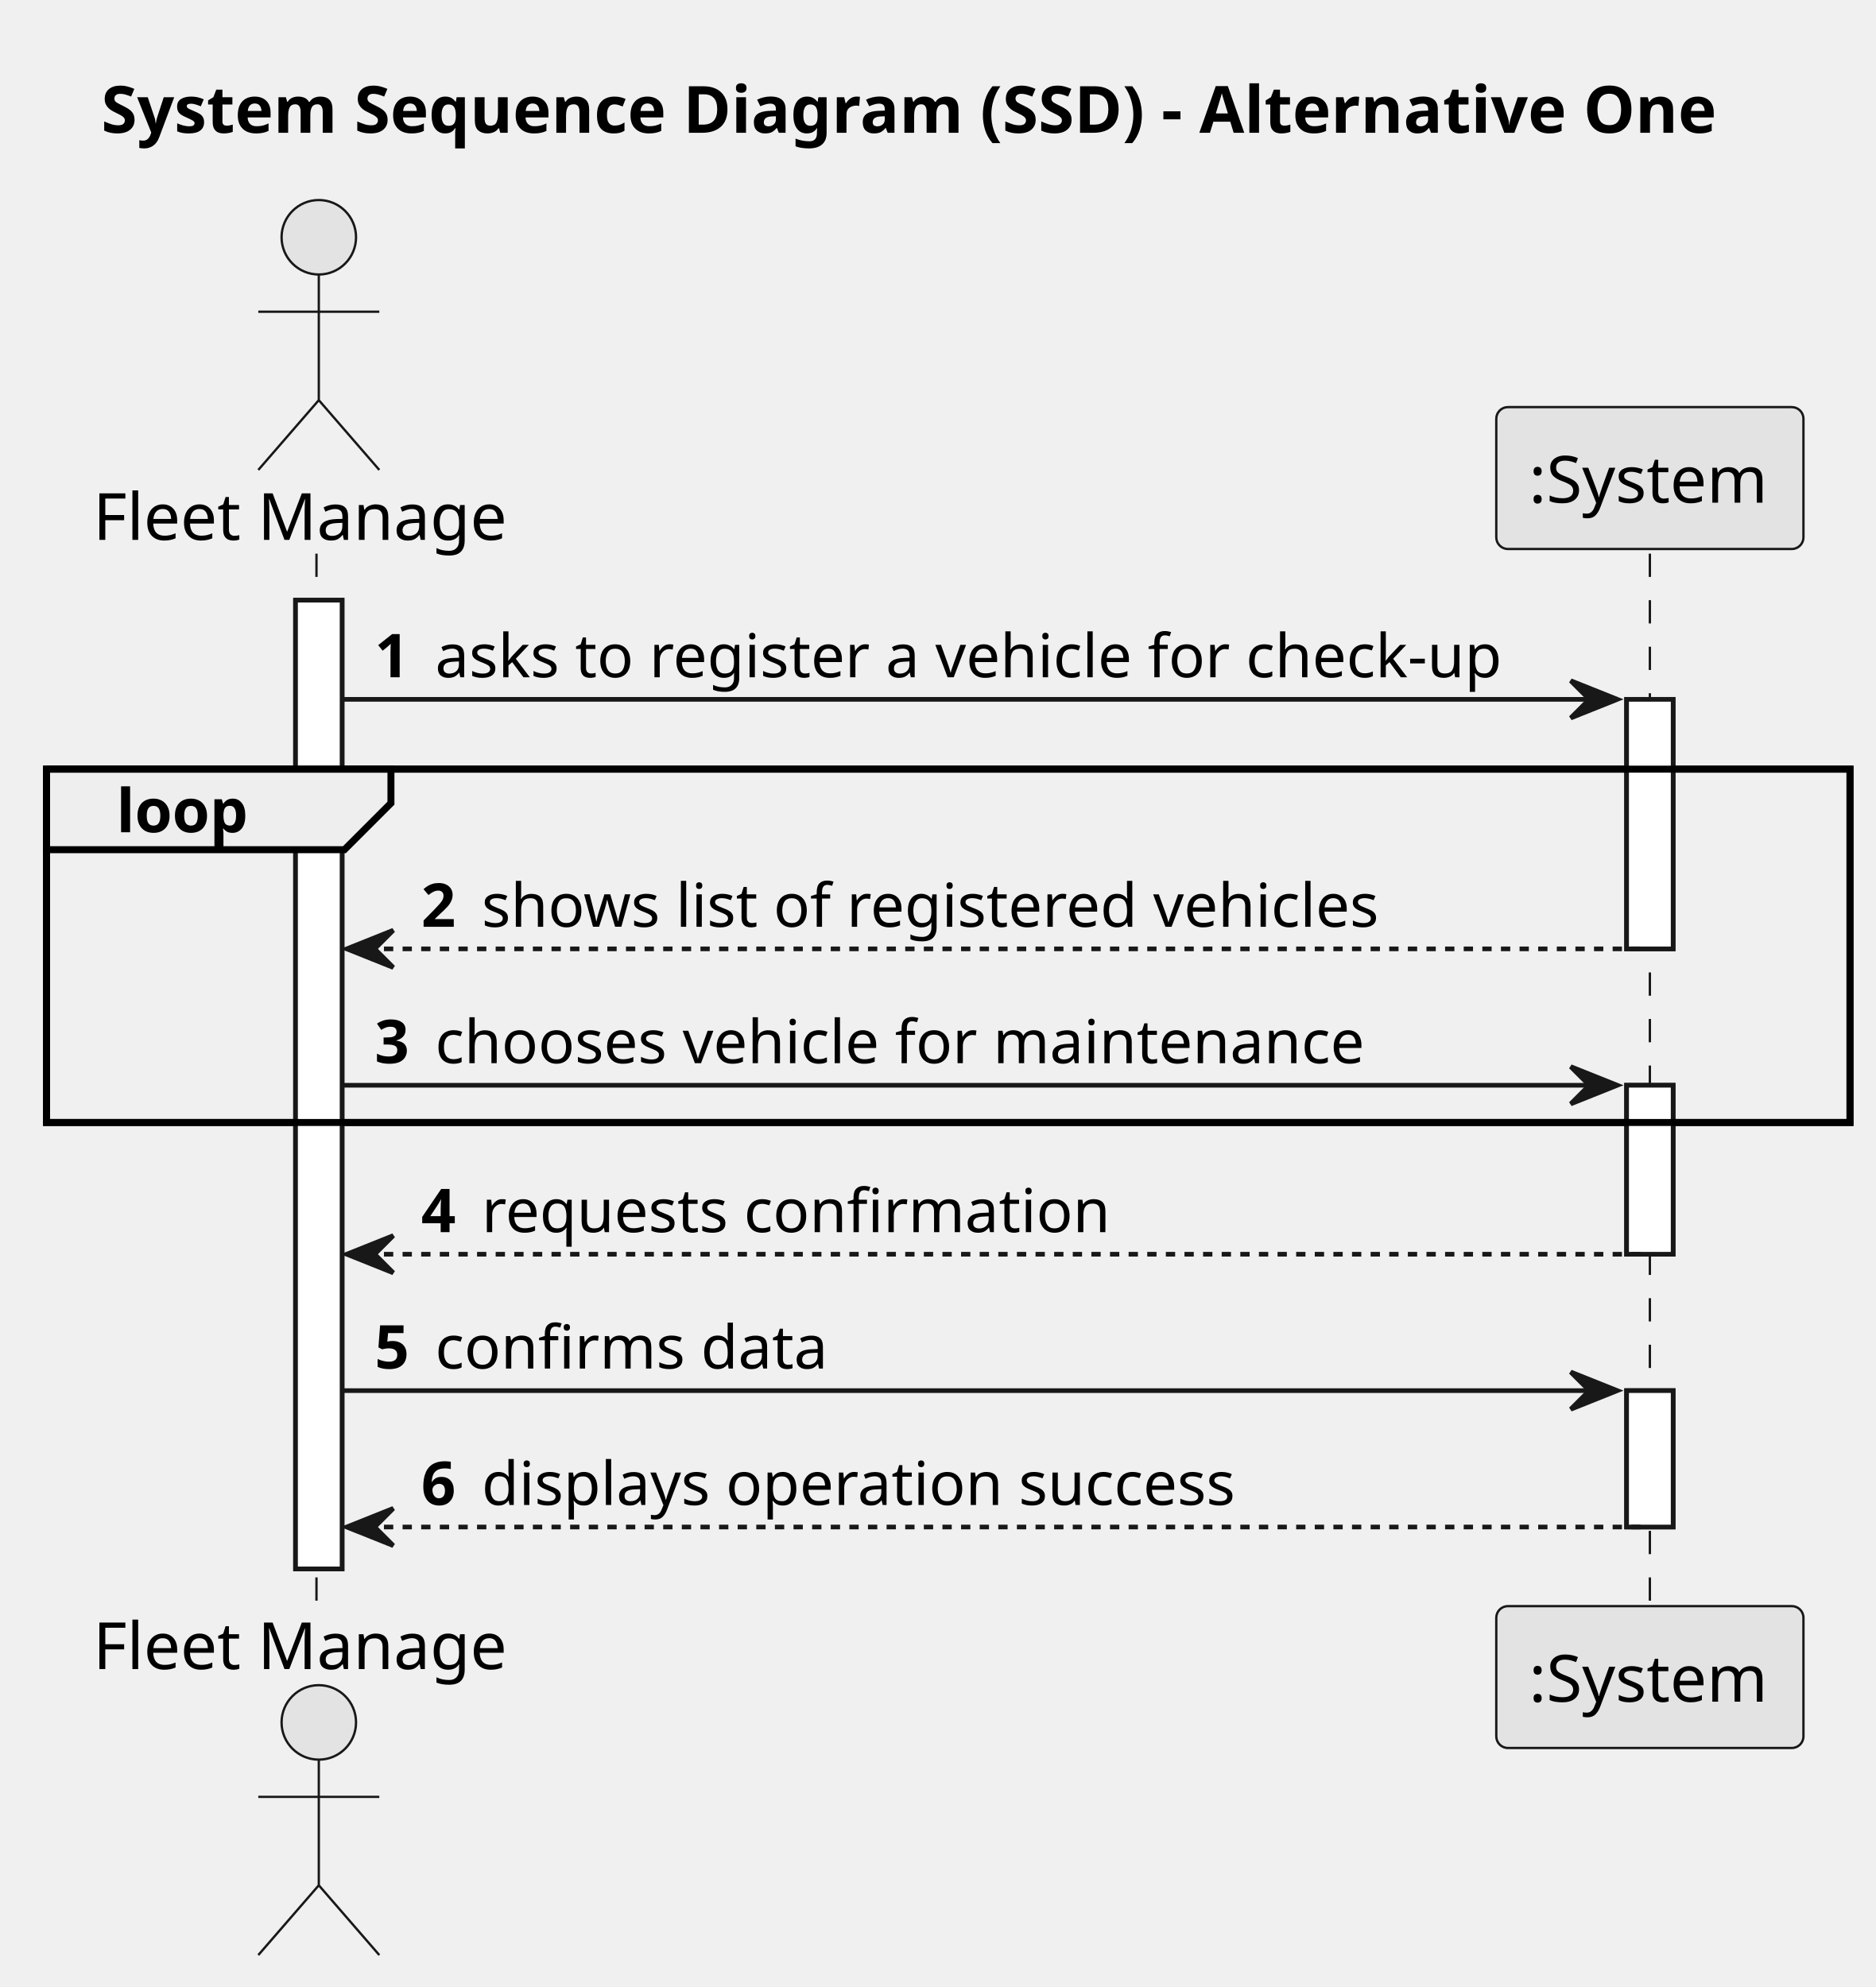
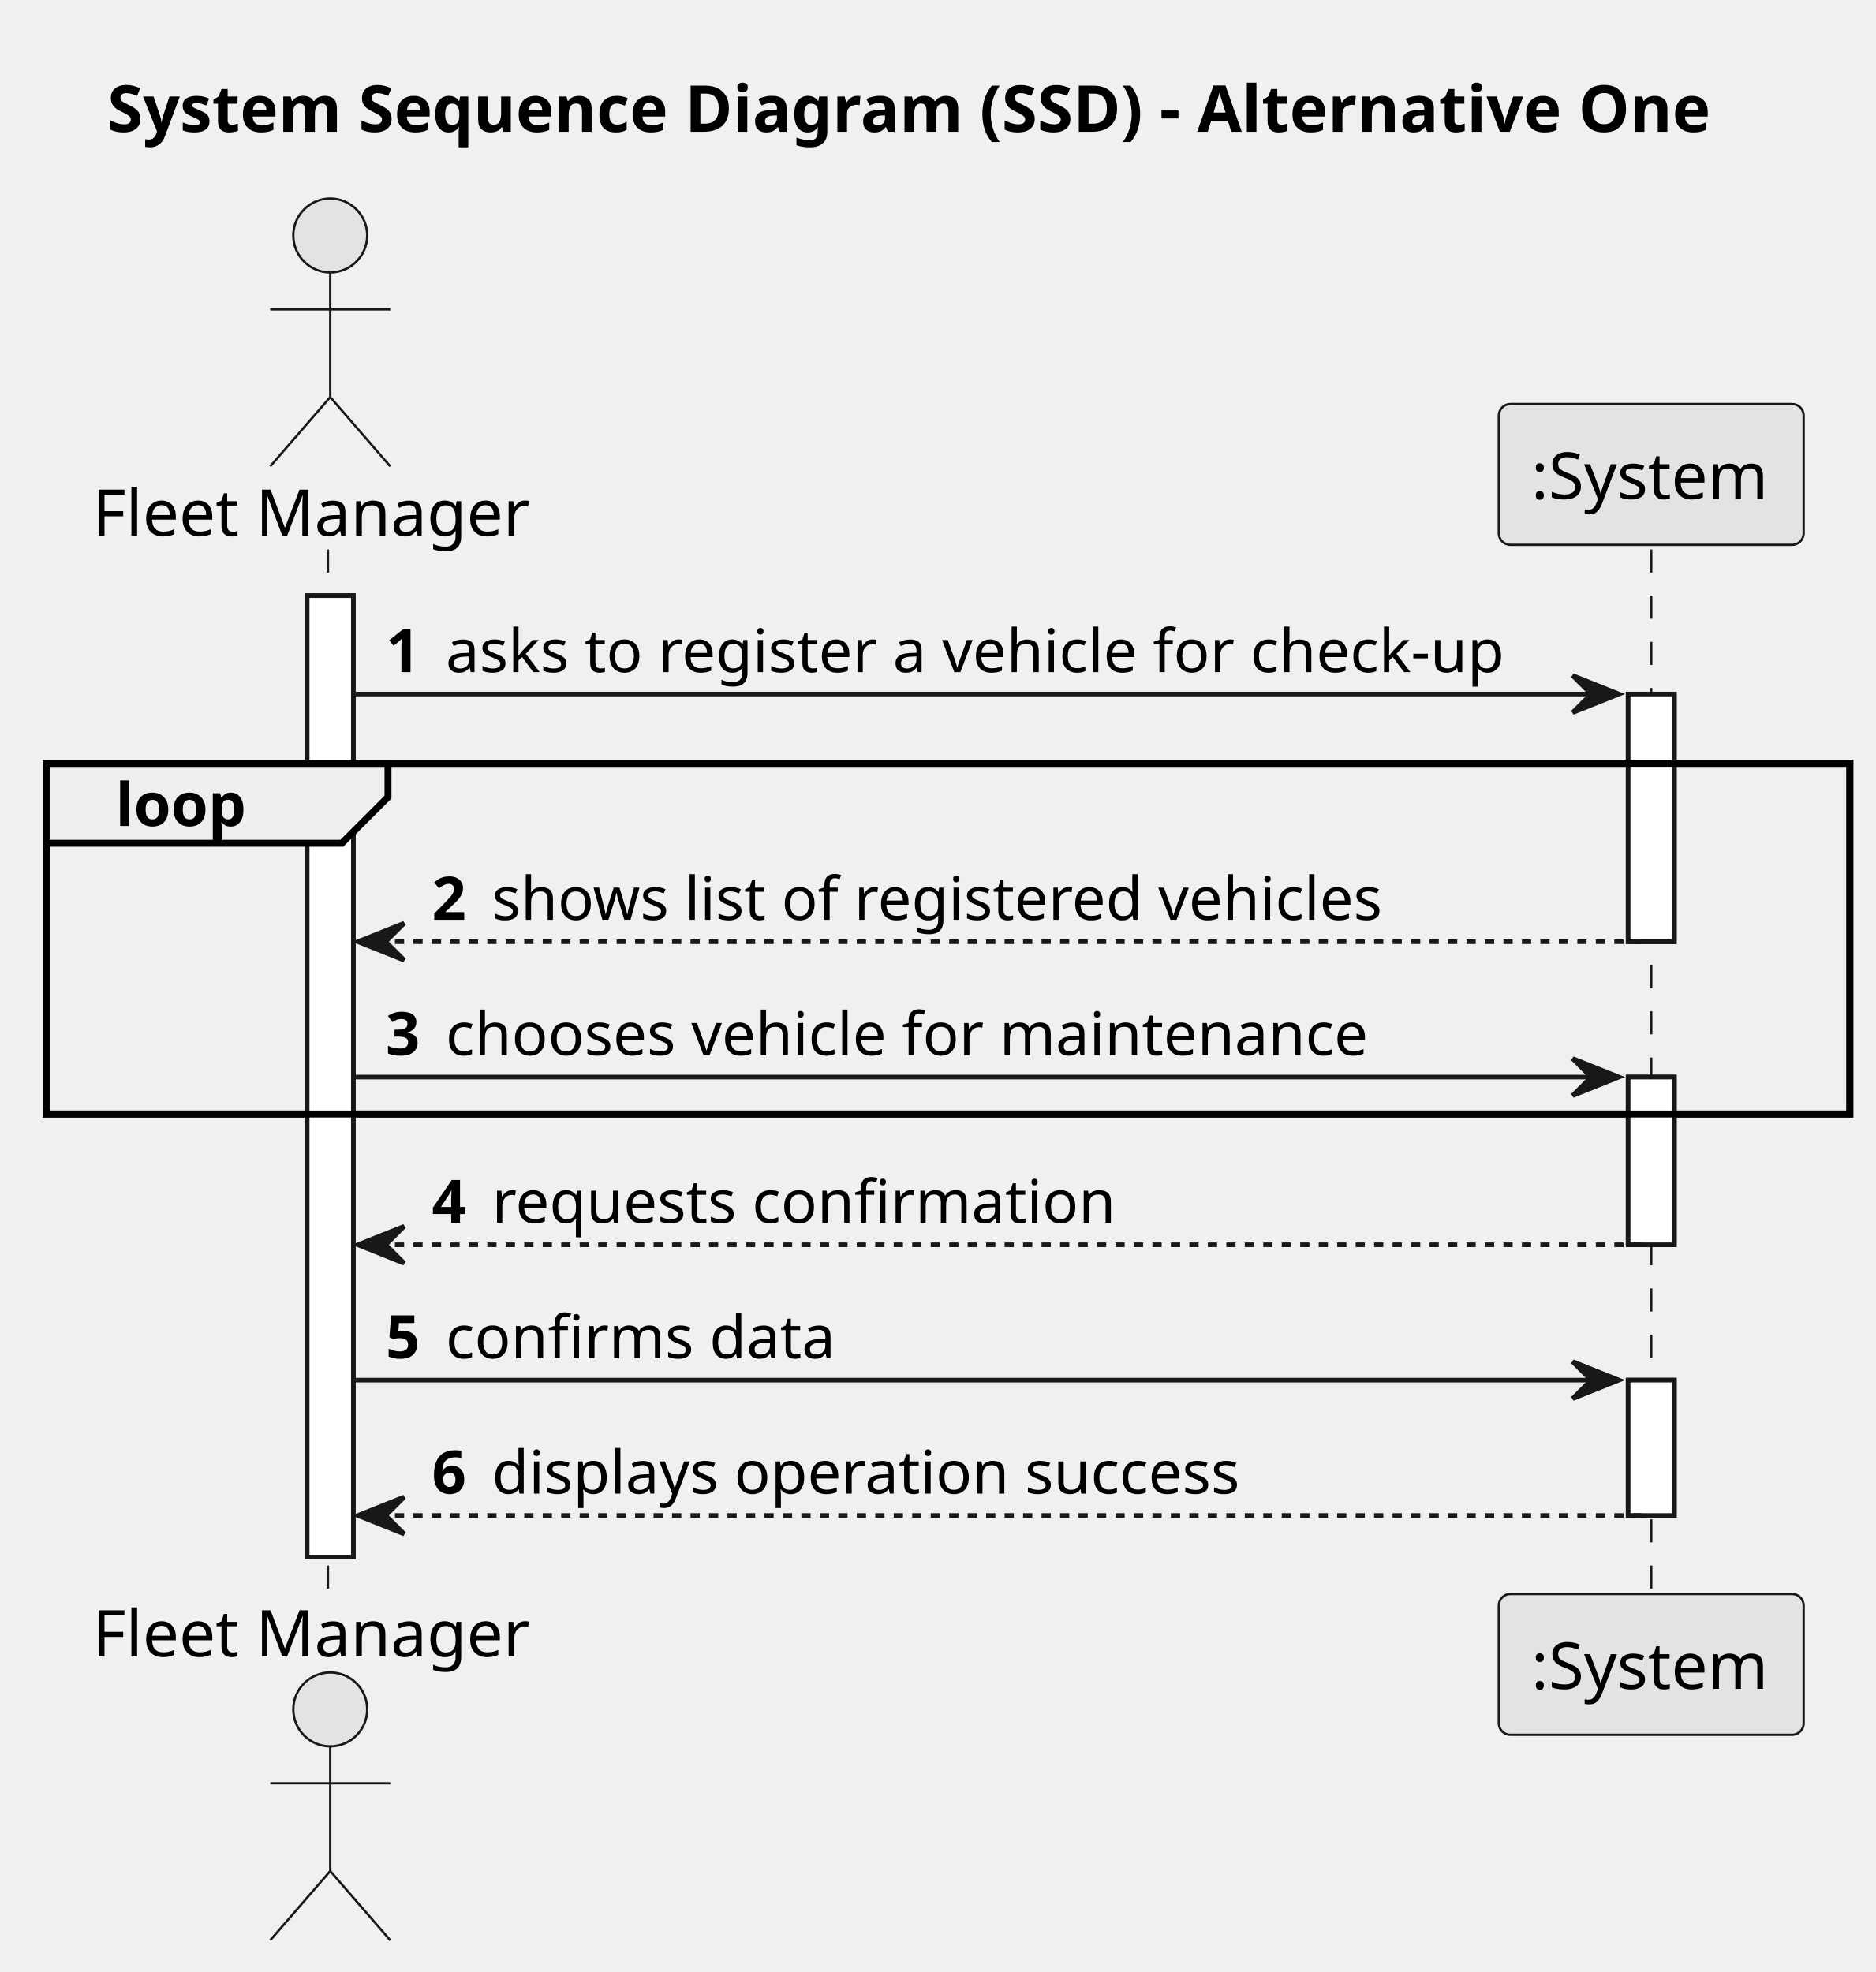
- <svg xmlns="http://www.w3.org/2000/svg" contentStyleType="text/css" height="427px" preserveAspectRatio="none" style="width:403px;height:427px;background:#FFFFFF;" version="1.1" viewBox="0 0 403 427" width="403px" zoomAndPan="magnify">
+ <svg xmlns="http://www.w3.org/2000/svg" contentStyleType="text/css" height="427px" preserveAspectRatio="none" style="width:406px;height:427px;background:#FFFFFF;" version="1.1" viewBox="0 0 406 427" width="406px" zoomAndPan="magnify">
  <defs />
  <g>
-     <text fill="#000000" font-family="sans-serif" font-size="14" font-weight="bold" lengthAdjust="spacing" textLength="363" x="21.75" y="28.535">System Sequence Diagram (SSD) - Alternative One</text>
-     <rect fill="#FFFFFF" height="208.174" style="stroke:#181818;stroke-width:1.0;" width="10" x="63.5" y="128.977" />
-     <rect fill="#FFFFFF" height="53.621" style="stroke:#181818;stroke-width:1.0;" width="10" x="349.5" y="150.287" />
-     <rect fill="#FFFFFF" height="36.31" style="stroke:#181818;stroke-width:1.0;" width="10" x="349.5" y="233.219" />
-     <rect fill="#FFFFFF" height="29.311" style="stroke:#181818;stroke-width:1.0;" width="10" x="349.5" y="298.84" />
-     <rect fill="none" height="75.932" style="stroke:#000000;stroke-width:1.5;" width="387.5" x="10" y="165.287" />
-     <line style="stroke:#181818;stroke-width:0.5;stroke-dasharray:5.0,5.0;" x1="68" x2="68" y1="118.977" y2="346.15" />
-     <line style="stroke:#181818;stroke-width:0.5;stroke-dasharray:5.0,5.0;" x1="354.5" x2="354.5" y1="118.977" y2="346.15" />
-     <text fill="#000000" font-family="sans-serif" font-size="14" lengthAdjust="spacing" textLength="91" x="20" y="116.023">Fleet Manage</text>
-     <ellipse cx="68.5" cy="50.988" fill="#E3E3E3" rx="8" ry="8" style="stroke:#181818;stroke-width:0.5;" />
-     <path d="M68.5,58.988 L68.5,85.988 M55.5,66.988 L81.5,66.988 M68.5,85.988 L55.5,100.988 M68.5,85.988 L81.5,100.988 " fill="none" style="stroke:#181818;stroke-width:0.5;" />
-     <text fill="#000000" font-family="sans-serif" font-size="14" lengthAdjust="spacing" textLength="91" x="20" y="358.685">Fleet Manage</text>
-     <ellipse cx="68.5" cy="370.139" fill="#E3E3E3" rx="8" ry="8" style="stroke:#181818;stroke-width:0.5;" />
-     <path d="M68.5,378.139 L68.5,405.139 M55.5,386.139 L81.5,386.139 M68.5,405.139 L55.5,420.139 M68.5,405.139 L81.5,420.139 " fill="none" style="stroke:#181818;stroke-width:0.5;" />
-     <rect fill="#E3E3E3" height="30.488" rx="2.5" ry="2.5" style="stroke:#181818;stroke-width:0.5;" width="66" x="321.5" y="87.488" />
-     <text fill="#000000" font-family="sans-serif" font-size="14" lengthAdjust="spacing" textLength="52" x="328.5" y="108.023">:System</text>
-     <rect fill="#E3E3E3" height="30.488" rx="2.5" ry="2.5" style="stroke:#181818;stroke-width:0.5;" width="66" x="321.5" y="345.15" />
-     <text fill="#000000" font-family="sans-serif" font-size="14" lengthAdjust="spacing" textLength="52" x="328.5" y="365.685">:System</text>
-     <rect fill="#FFFFFF" height="208.174" style="stroke:#181818;stroke-width:1.0;" width="10" x="63.5" y="128.977" />
-     <rect fill="#FFFFFF" height="53.621" style="stroke:#181818;stroke-width:1.0;" width="10" x="349.5" y="150.287" />
-     <rect fill="#FFFFFF" height="36.31" style="stroke:#181818;stroke-width:1.0;" width="10" x="349.5" y="233.219" />
-     <rect fill="#FFFFFF" height="29.311" style="stroke:#181818;stroke-width:1.0;" width="10" x="349.5" y="298.84" />
-     <polygon fill="#181818" points="337.5,146.287,347.5,150.287,337.5,154.287,341.5,150.287" style="stroke:#181818;stroke-width:1.0;" />
-     <line style="stroke:#181818;stroke-width:1.0;" x1="73.5" x2="343.5" y1="150.287" y2="150.287" />
-     <text fill="#000000" font-family="sans-serif" font-size="13" font-weight="bold" lengthAdjust="spacing" textLength="9" x="80.5" y="145.545">1</text>
-     <text fill="#000000" font-family="sans-serif" font-size="13" lengthAdjust="spacing" textLength="244" x="93.5" y="145.545">asks to register a vehicle for check-up</text>
+     <text fill="#000000" font-family="sans-serif" font-size="14" font-weight="bold" lengthAdjust="spacing" textLength="363" x="23.25" y="28.535">System Sequence Diagram (SSD) - Alternative One</text>
+     <rect fill="#FFFFFF" height="208.174" style="stroke:#181818;stroke-width:1.0;" width="10" x="66.5" y="128.977" />
+     <rect fill="#FFFFFF" height="53.621" style="stroke:#181818;stroke-width:1.0;" width="10" x="352.5" y="150.287" />
+     <rect fill="#FFFFFF" height="36.31" style="stroke:#181818;stroke-width:1.0;" width="10" x="352.5" y="233.219" />
+     <rect fill="#FFFFFF" height="29.311" style="stroke:#181818;stroke-width:1.0;" width="10" x="352.5" y="298.84" />
+     <rect fill="none" height="75.932" style="stroke:#000000;stroke-width:1.5;" width="390.5" x="10" y="165.287" />
+     <line style="stroke:#181818;stroke-width:0.5;stroke-dasharray:5.0,5.0;" x1="71" x2="71" y1="118.977" y2="346.15" />
+     <line style="stroke:#181818;stroke-width:0.5;stroke-dasharray:5.0,5.0;" x1="357.5" x2="357.5" y1="118.977" y2="346.15" />
+     <text fill="#000000" font-family="sans-serif" font-size="14" lengthAdjust="spacing" textLength="97" x="20" y="116.023">Fleet Manager</text>
+     <ellipse cx="71.5" cy="50.988" fill="#E3E3E3" rx="8" ry="8" style="stroke:#181818;stroke-width:0.5;" />
+     <path d="M71.5,58.988 L71.5,85.988 M58.5,66.988 L84.5,66.988 M71.5,85.988 L58.5,100.988 M71.5,85.988 L84.5,100.988 " fill="none" style="stroke:#181818;stroke-width:0.5;" />
+     <text fill="#000000" font-family="sans-serif" font-size="14" lengthAdjust="spacing" textLength="97" x="20" y="358.685">Fleet Manager</text>
+     <ellipse cx="71.5" cy="370.139" fill="#E3E3E3" rx="8" ry="8" style="stroke:#181818;stroke-width:0.5;" />
+     <path d="M71.5,378.139 L71.5,405.139 M58.5,386.139 L84.5,386.139 M71.5,405.139 L58.5,420.139 M71.5,405.139 L84.5,420.139 " fill="none" style="stroke:#181818;stroke-width:0.5;" />
+     <rect fill="#E3E3E3" height="30.488" rx="2.5" ry="2.5" style="stroke:#181818;stroke-width:0.5;" width="66" x="324.5" y="87.488" />
+     <text fill="#000000" font-family="sans-serif" font-size="14" lengthAdjust="spacing" textLength="52" x="331.5" y="108.023">:System</text>
+     <rect fill="#E3E3E3" height="30.488" rx="2.5" ry="2.5" style="stroke:#181818;stroke-width:0.5;" width="66" x="324.5" y="345.15" />
+     <text fill="#000000" font-family="sans-serif" font-size="14" lengthAdjust="spacing" textLength="52" x="331.5" y="365.685">:System</text>
+     <rect fill="#FFFFFF" height="208.174" style="stroke:#181818;stroke-width:1.0;" width="10" x="66.5" y="128.977" />
+     <rect fill="#FFFFFF" height="53.621" style="stroke:#181818;stroke-width:1.0;" width="10" x="352.5" y="150.287" />
+     <rect fill="#FFFFFF" height="36.31" style="stroke:#181818;stroke-width:1.0;" width="10" x="352.5" y="233.219" />
+     <rect fill="#FFFFFF" height="29.311" style="stroke:#181818;stroke-width:1.0;" width="10" x="352.5" y="298.84" />
+     <polygon fill="#181818" points="340.5,146.287,350.5,150.287,340.5,154.287,344.5,150.287" style="stroke:#181818;stroke-width:1.0;" />
+     <line style="stroke:#181818;stroke-width:1.0;" x1="76.5" x2="346.5" y1="150.287" y2="150.287" />
+     <text fill="#000000" font-family="sans-serif" font-size="13" font-weight="bold" lengthAdjust="spacing" textLength="9" x="83.5" y="145.545">1</text>
+     <text fill="#000000" font-family="sans-serif" font-size="13" lengthAdjust="spacing" textLength="244" x="96.5" y="145.545">asks to register a vehicle for check-up</text>
    <path d="M10,165.287 L84,165.287 L84,172.598 L74,182.598 L10,182.598 L10,165.287 " fill="#EEEEEE" style="stroke:#000000;stroke-width:1.5;" />
-     <rect fill="none" height="75.932" style="stroke:#000000;stroke-width:1.5;" width="387.5" x="10" y="165.287" />
+     <rect fill="none" height="75.932" style="stroke:#000000;stroke-width:1.5;" width="390.5" x="10" y="165.287" />
    <text fill="#000000" font-family="sans-serif" font-size="13" font-weight="bold" lengthAdjust="spacing" textLength="29" x="25" y="178.856">loop</text>
-     <polygon fill="#181818" points="84.5,199.908,74.5,203.908,84.5,207.908,80.5,203.908" style="stroke:#181818;stroke-width:1.0;" />
-     <line style="stroke:#181818;stroke-width:1.0;stroke-dasharray:2.0,2.0;" x1="78.5" x2="353.5" y1="203.908" y2="203.908" />
-     <text fill="#000000" font-family="sans-serif" font-size="13" font-weight="bold" lengthAdjust="spacing" textLength="9" x="90.5" y="199.166">2</text>
-     <text fill="#000000" font-family="sans-serif" font-size="13" lengthAdjust="spacing" textLength="203" x="103.5" y="199.166">shows list of registered vehicles</text>
-     <polygon fill="#181818" points="337.5,229.219,347.5,233.219,337.5,237.219,341.5,233.219" style="stroke:#181818;stroke-width:1.0;" />
-     <line style="stroke:#181818;stroke-width:1.0;" x1="73.5" x2="343.5" y1="233.219" y2="233.219" />
-     <text fill="#000000" font-family="sans-serif" font-size="13" font-weight="bold" lengthAdjust="spacing" textLength="9" x="80.5" y="228.477">3</text>
-     <text fill="#000000" font-family="sans-serif" font-size="13" lengthAdjust="spacing" textLength="206" x="93.5" y="228.477">chooses vehicle for maintenance</text>
-     <polygon fill="#181818" points="84.5,265.529,74.5,269.529,84.5,273.529,80.5,269.529" style="stroke:#181818;stroke-width:1.0;" />
-     <line style="stroke:#181818;stroke-width:1.0;stroke-dasharray:2.0,2.0;" x1="78.5" x2="353.5" y1="269.529" y2="269.529" />
-     <text fill="#000000" font-family="sans-serif" font-size="13" font-weight="bold" lengthAdjust="spacing" textLength="9" x="90.5" y="264.787">4</text>
-     <text fill="#000000" font-family="sans-serif" font-size="13" lengthAdjust="spacing" textLength="139" x="103.5" y="264.787">requests confirmation</text>
-     <polygon fill="#181818" points="337.5,294.84,347.5,298.84,337.5,302.84,341.5,298.84" style="stroke:#181818;stroke-width:1.0;" />
-     <line style="stroke:#181818;stroke-width:1.0;" x1="73.5" x2="343.5" y1="298.84" y2="298.84" />
-     <text fill="#000000" font-family="sans-serif" font-size="13" font-weight="bold" lengthAdjust="spacing" textLength="9" x="80.5" y="294.098">5</text>
-     <text fill="#000000" font-family="sans-serif" font-size="13" lengthAdjust="spacing" textLength="87" x="93.5" y="294.098">confirms data</text>
-     <polygon fill="#181818" points="84.5,324.15,74.5,328.15,84.5,332.15,80.5,328.15" style="stroke:#181818;stroke-width:1.0;" />
-     <line style="stroke:#181818;stroke-width:1.0;stroke-dasharray:2.0,2.0;" x1="78.5" x2="353.5" y1="328.15" y2="328.15" />
-     <text fill="#000000" font-family="sans-serif" font-size="13" font-weight="bold" lengthAdjust="spacing" textLength="9" x="90.5" y="323.408">6</text>
-     <text fill="#000000" font-family="sans-serif" font-size="13" lengthAdjust="spacing" textLength="170" x="103.5" y="323.408">displays operation success</text>
+     <polygon fill="#181818" points="87.5,199.908,77.5,203.908,87.5,207.908,83.5,203.908" style="stroke:#181818;stroke-width:1.0;" />
+     <line style="stroke:#181818;stroke-width:1.0;stroke-dasharray:2.0,2.0;" x1="81.5" x2="356.5" y1="203.908" y2="203.908" />
+     <text fill="#000000" font-family="sans-serif" font-size="13" font-weight="bold" lengthAdjust="spacing" textLength="9" x="93.5" y="199.166">2</text>
+     <text fill="#000000" font-family="sans-serif" font-size="13" lengthAdjust="spacing" textLength="203" x="106.5" y="199.166">shows list of registered vehicles</text>
+     <polygon fill="#181818" points="340.5,229.219,350.5,233.219,340.5,237.219,344.5,233.219" style="stroke:#181818;stroke-width:1.0;" />
+     <line style="stroke:#181818;stroke-width:1.0;" x1="76.5" x2="346.5" y1="233.219" y2="233.219" />
+     <text fill="#000000" font-family="sans-serif" font-size="13" font-weight="bold" lengthAdjust="spacing" textLength="9" x="83.5" y="228.477">3</text>
+     <text fill="#000000" font-family="sans-serif" font-size="13" lengthAdjust="spacing" textLength="206" x="96.5" y="228.477">chooses vehicle for maintenance</text>
+     <polygon fill="#181818" points="87.5,265.529,77.5,269.529,87.5,273.529,83.5,269.529" style="stroke:#181818;stroke-width:1.0;" />
+     <line style="stroke:#181818;stroke-width:1.0;stroke-dasharray:2.0,2.0;" x1="81.5" x2="356.5" y1="269.529" y2="269.529" />
+     <text fill="#000000" font-family="sans-serif" font-size="13" font-weight="bold" lengthAdjust="spacing" textLength="9" x="93.5" y="264.787">4</text>
+     <text fill="#000000" font-family="sans-serif" font-size="13" lengthAdjust="spacing" textLength="139" x="106.5" y="264.787">requests confirmation</text>
+     <polygon fill="#181818" points="340.5,294.84,350.5,298.84,340.5,302.84,344.5,298.84" style="stroke:#181818;stroke-width:1.0;" />
+     <line style="stroke:#181818;stroke-width:1.0;" x1="76.5" x2="346.5" y1="298.84" y2="298.84" />
+     <text fill="#000000" font-family="sans-serif" font-size="13" font-weight="bold" lengthAdjust="spacing" textLength="9" x="83.5" y="294.098">5</text>
+     <text fill="#000000" font-family="sans-serif" font-size="13" lengthAdjust="spacing" textLength="87" x="96.5" y="294.098">confirms data</text>
+     <polygon fill="#181818" points="87.5,324.15,77.5,328.15,87.5,332.15,83.5,328.15" style="stroke:#181818;stroke-width:1.0;" />
+     <line style="stroke:#181818;stroke-width:1.0;stroke-dasharray:2.0,2.0;" x1="81.5" x2="356.5" y1="328.15" y2="328.15" />
+     <text fill="#000000" font-family="sans-serif" font-size="13" font-weight="bold" lengthAdjust="spacing" textLength="9" x="93.5" y="323.408">6</text>
+     <text fill="#000000" font-family="sans-serif" font-size="13" lengthAdjust="spacing" textLength="170" x="106.5" y="323.408">displays operation success</text>
  </g>
</svg>
